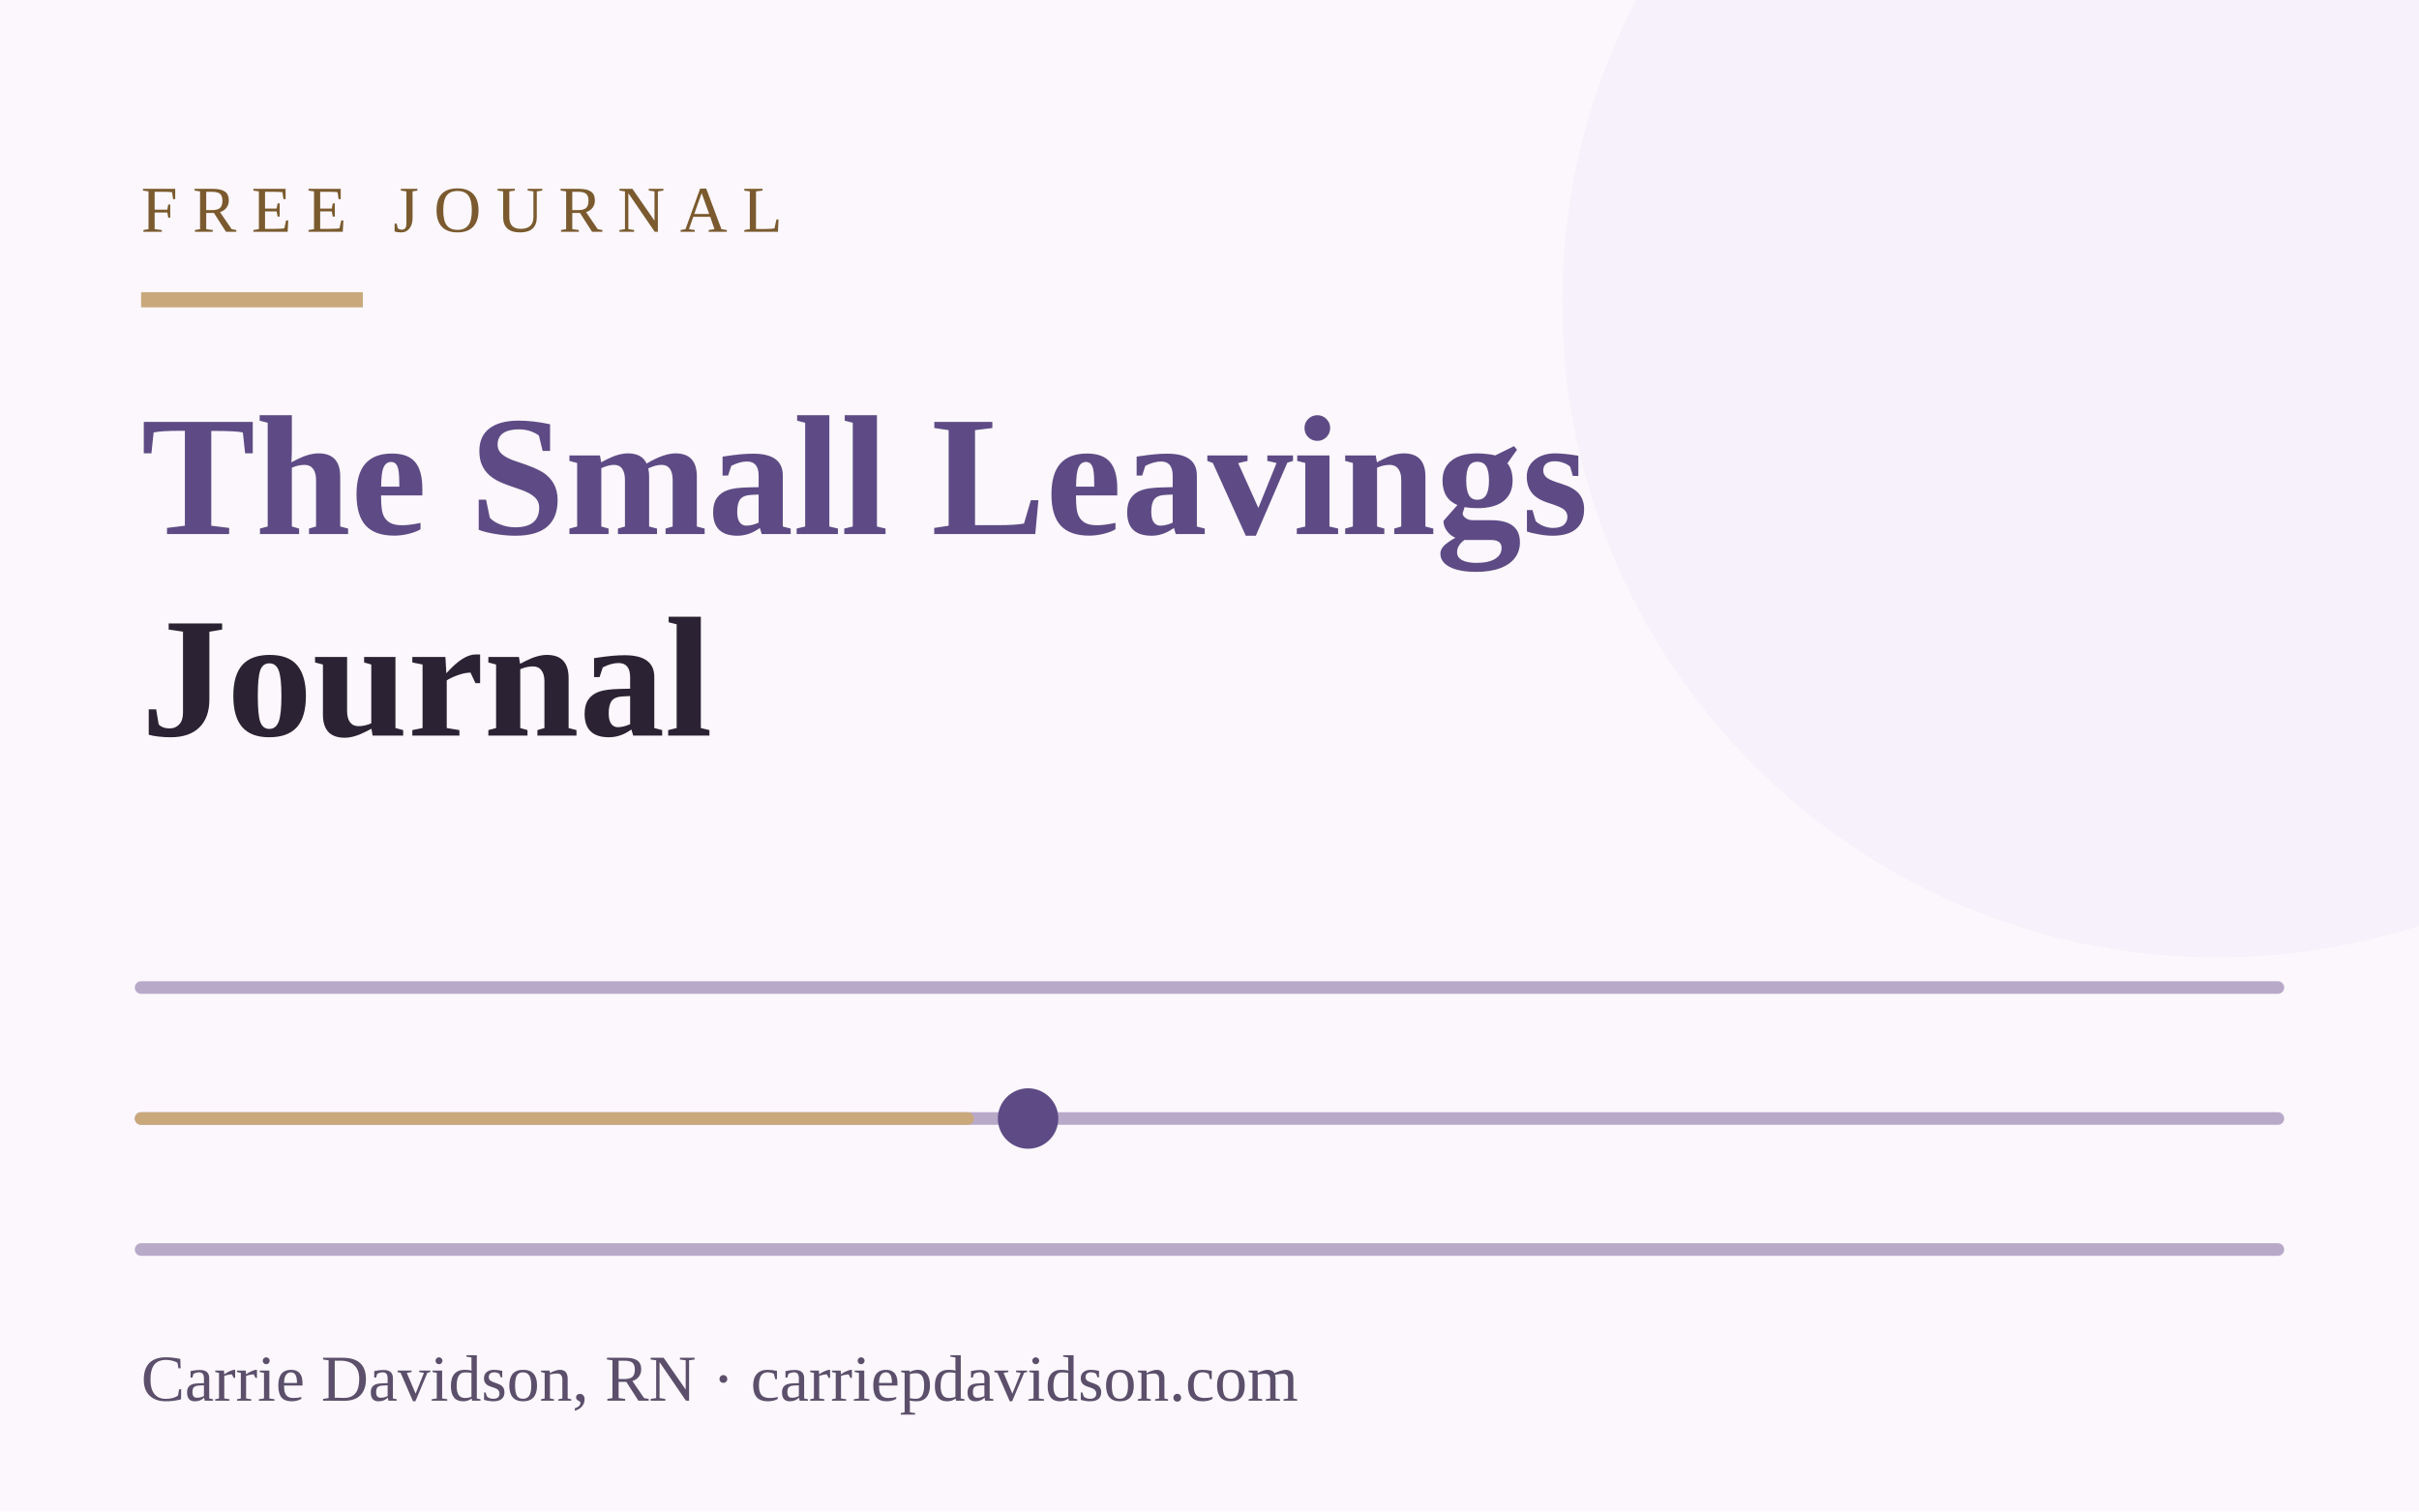
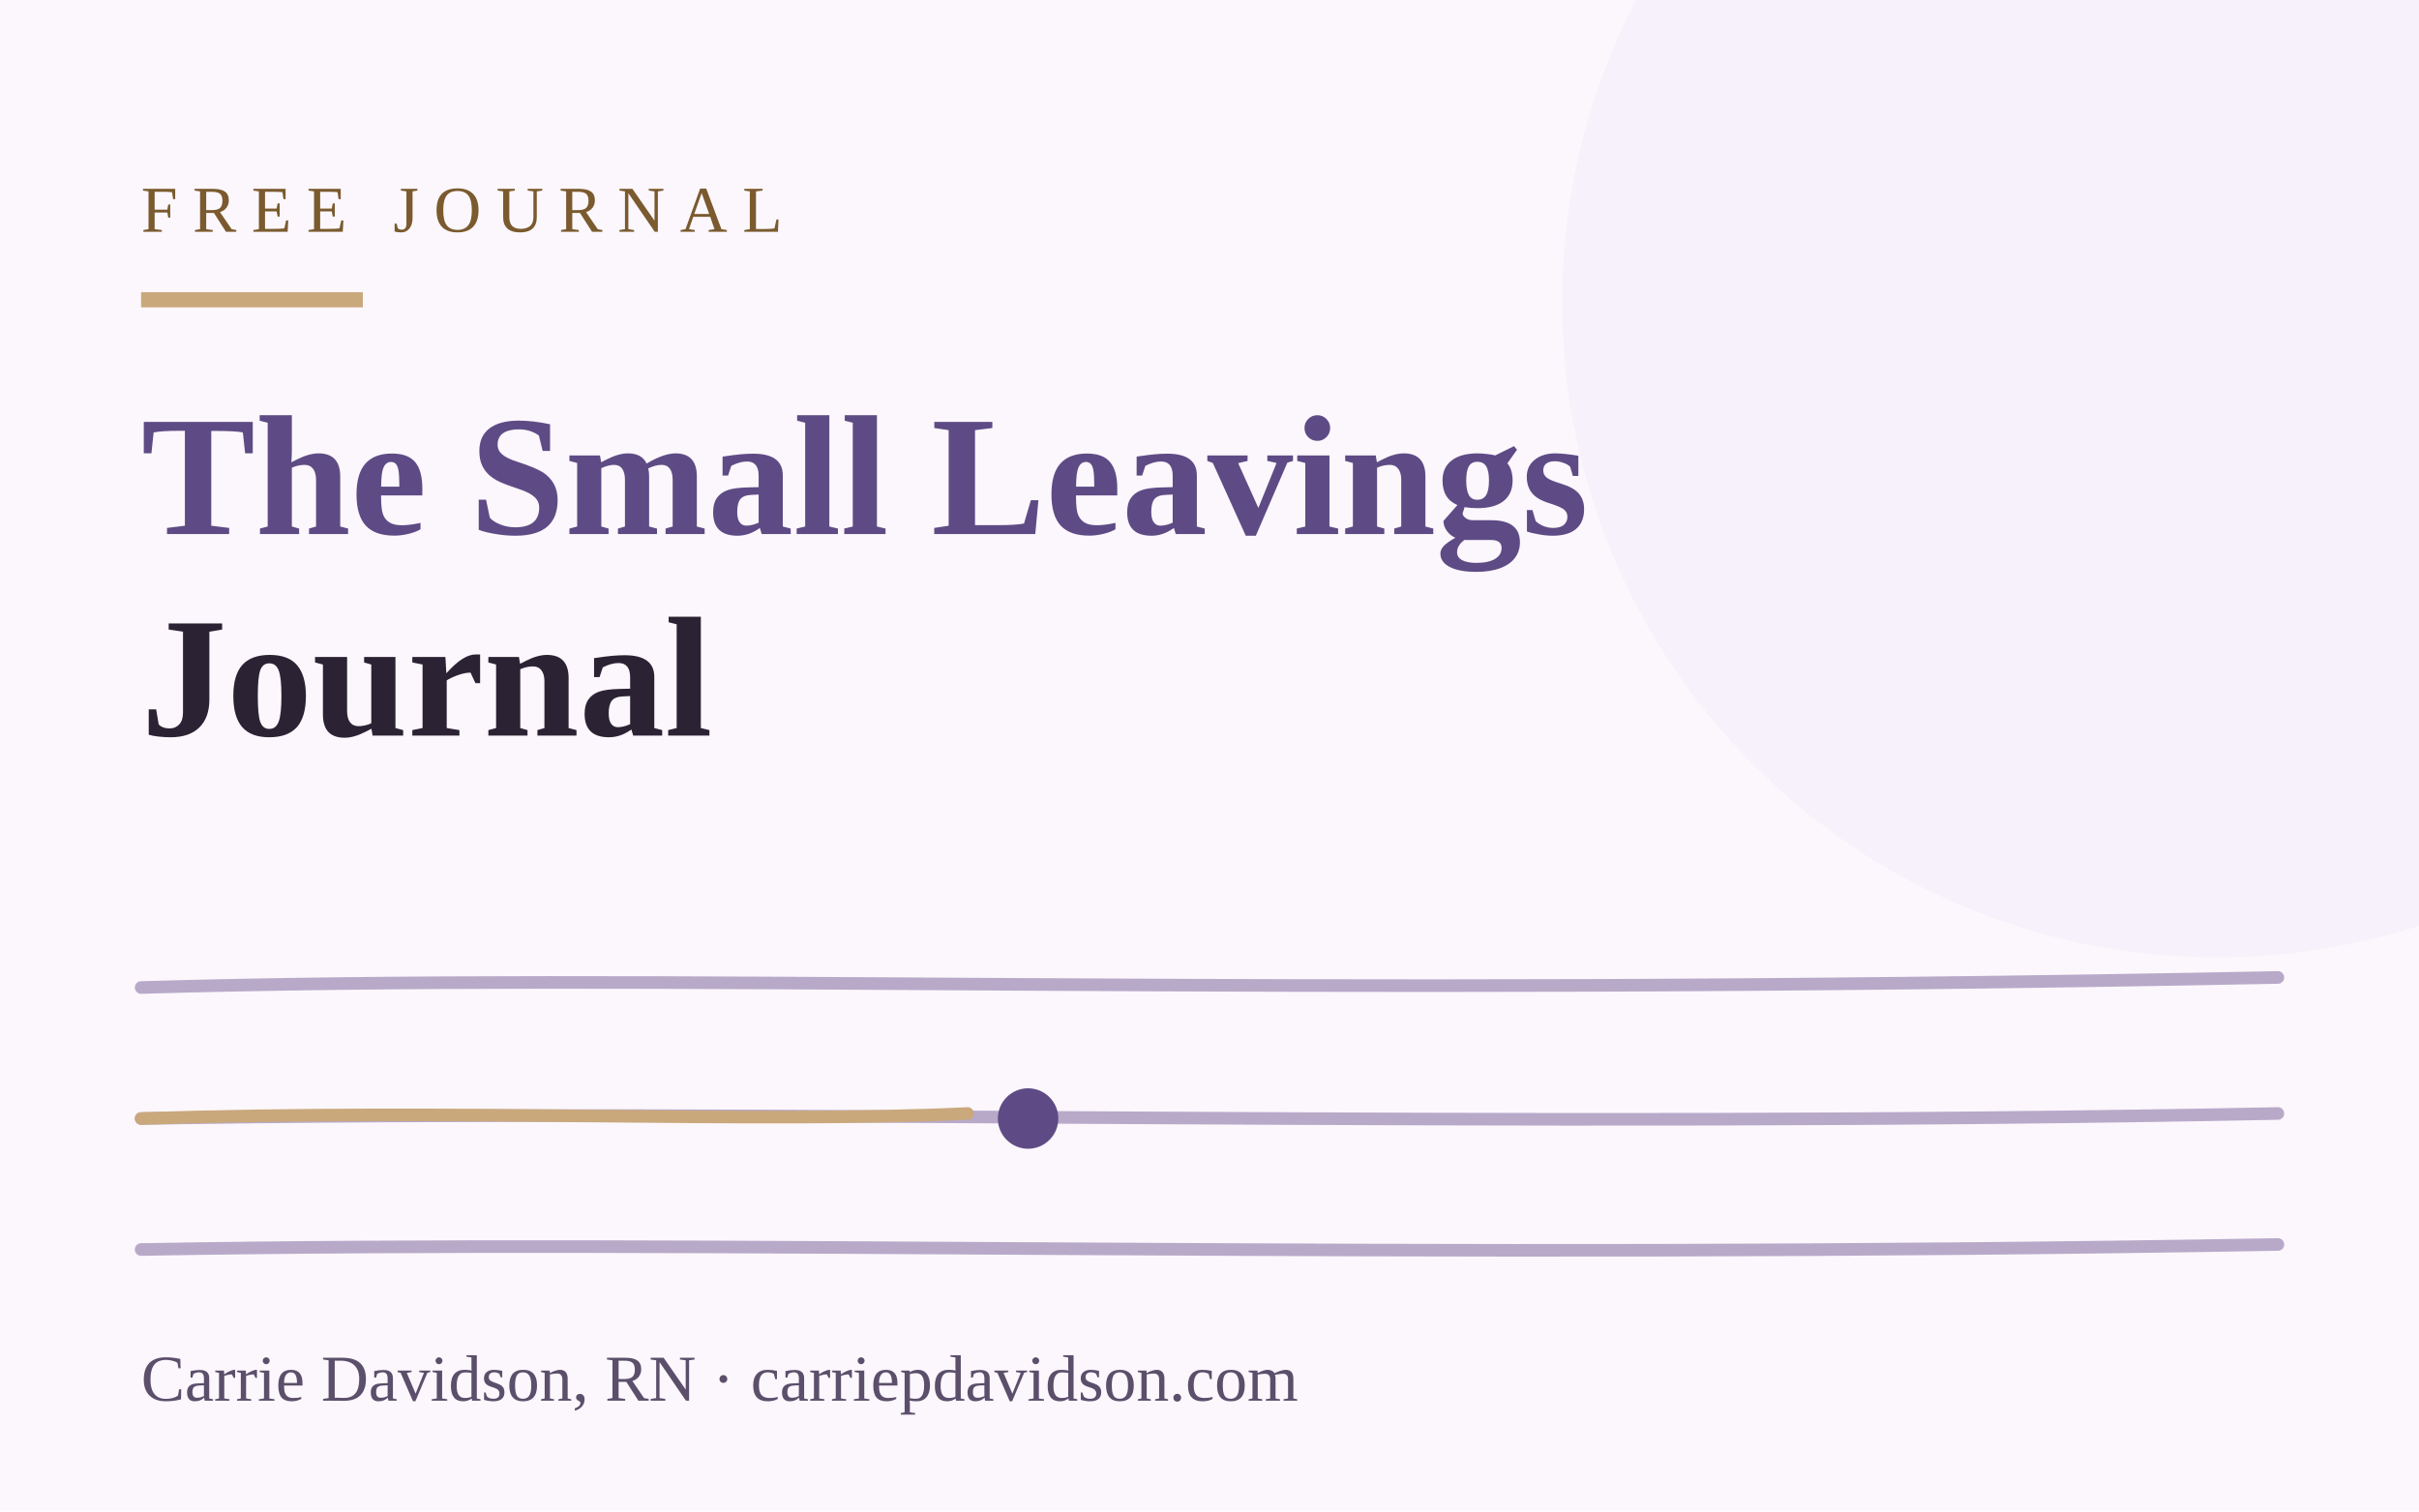
<svg xmlns="http://www.w3.org/2000/svg" width="480" height="300" viewBox="0 0 480 300" role="img" aria-label="Cover of The Small Leavings Journal, a free printable journal by Carrie Davidson">
  <rect width="480" height="300" fill="#FBF7FC" />
  <circle cx="440" cy="60" r="130" fill="#F4ECF8" opacity="0.6" />
  <g stroke="#B8A9C9" stroke-width="2.5" stroke-linecap="round">
-     <line x1="28" y1="196" x2="452" y2="196" />
-     <line x1="28" y1="222" x2="452" y2="222" />
-     <line x1="28" y1="248" x2="452" y2="248" />
+     <path d="M28 196 C 130 193, 250 198, 452 194" fill="none" />
+     <path d="M28 222 C 150 220, 300 224, 452 221" fill="none" />
+     <path d="M28 248 C 140 246, 280 250, 452 247" fill="none" />
  </g>
-   <line x1="28" y1="222" x2="192" y2="222" stroke="#C9A87C" stroke-width="2.5" stroke-linecap="round" />
+   <path d="M28 222 C 90 220, 150 223, 192 221" fill="none" stroke="#C9A87C" stroke-width="2.5" stroke-linecap="round" />
  <circle cx="204" cy="222" r="6" fill="#5E4B85" />
  <rect x="28" y="58" width="44" height="3" fill="#C9A87C" />
  <text x="28" y="46" font-family="Georgia, 'Times New Roman', serif" font-size="13" letter-spacing="3" fill="#7A5A2E">FREE JOURNAL</text>
  <text x="28" y="106" font-family="Georgia, 'Times New Roman', serif" font-size="34" font-weight="bold" fill="#5E4B85">The Small Leavings</text>
  <text x="28" y="146" font-family="Georgia, 'Times New Roman', serif" font-size="34" font-weight="bold" fill="#2B2333">Journal</text>
  <text x="28" y="278" font-family="Georgia, 'Times New Roman', serif" font-size="13" fill="#5B4F6B">Carrie Davidson, RN · carriepdavidson.com</text>
</svg>
